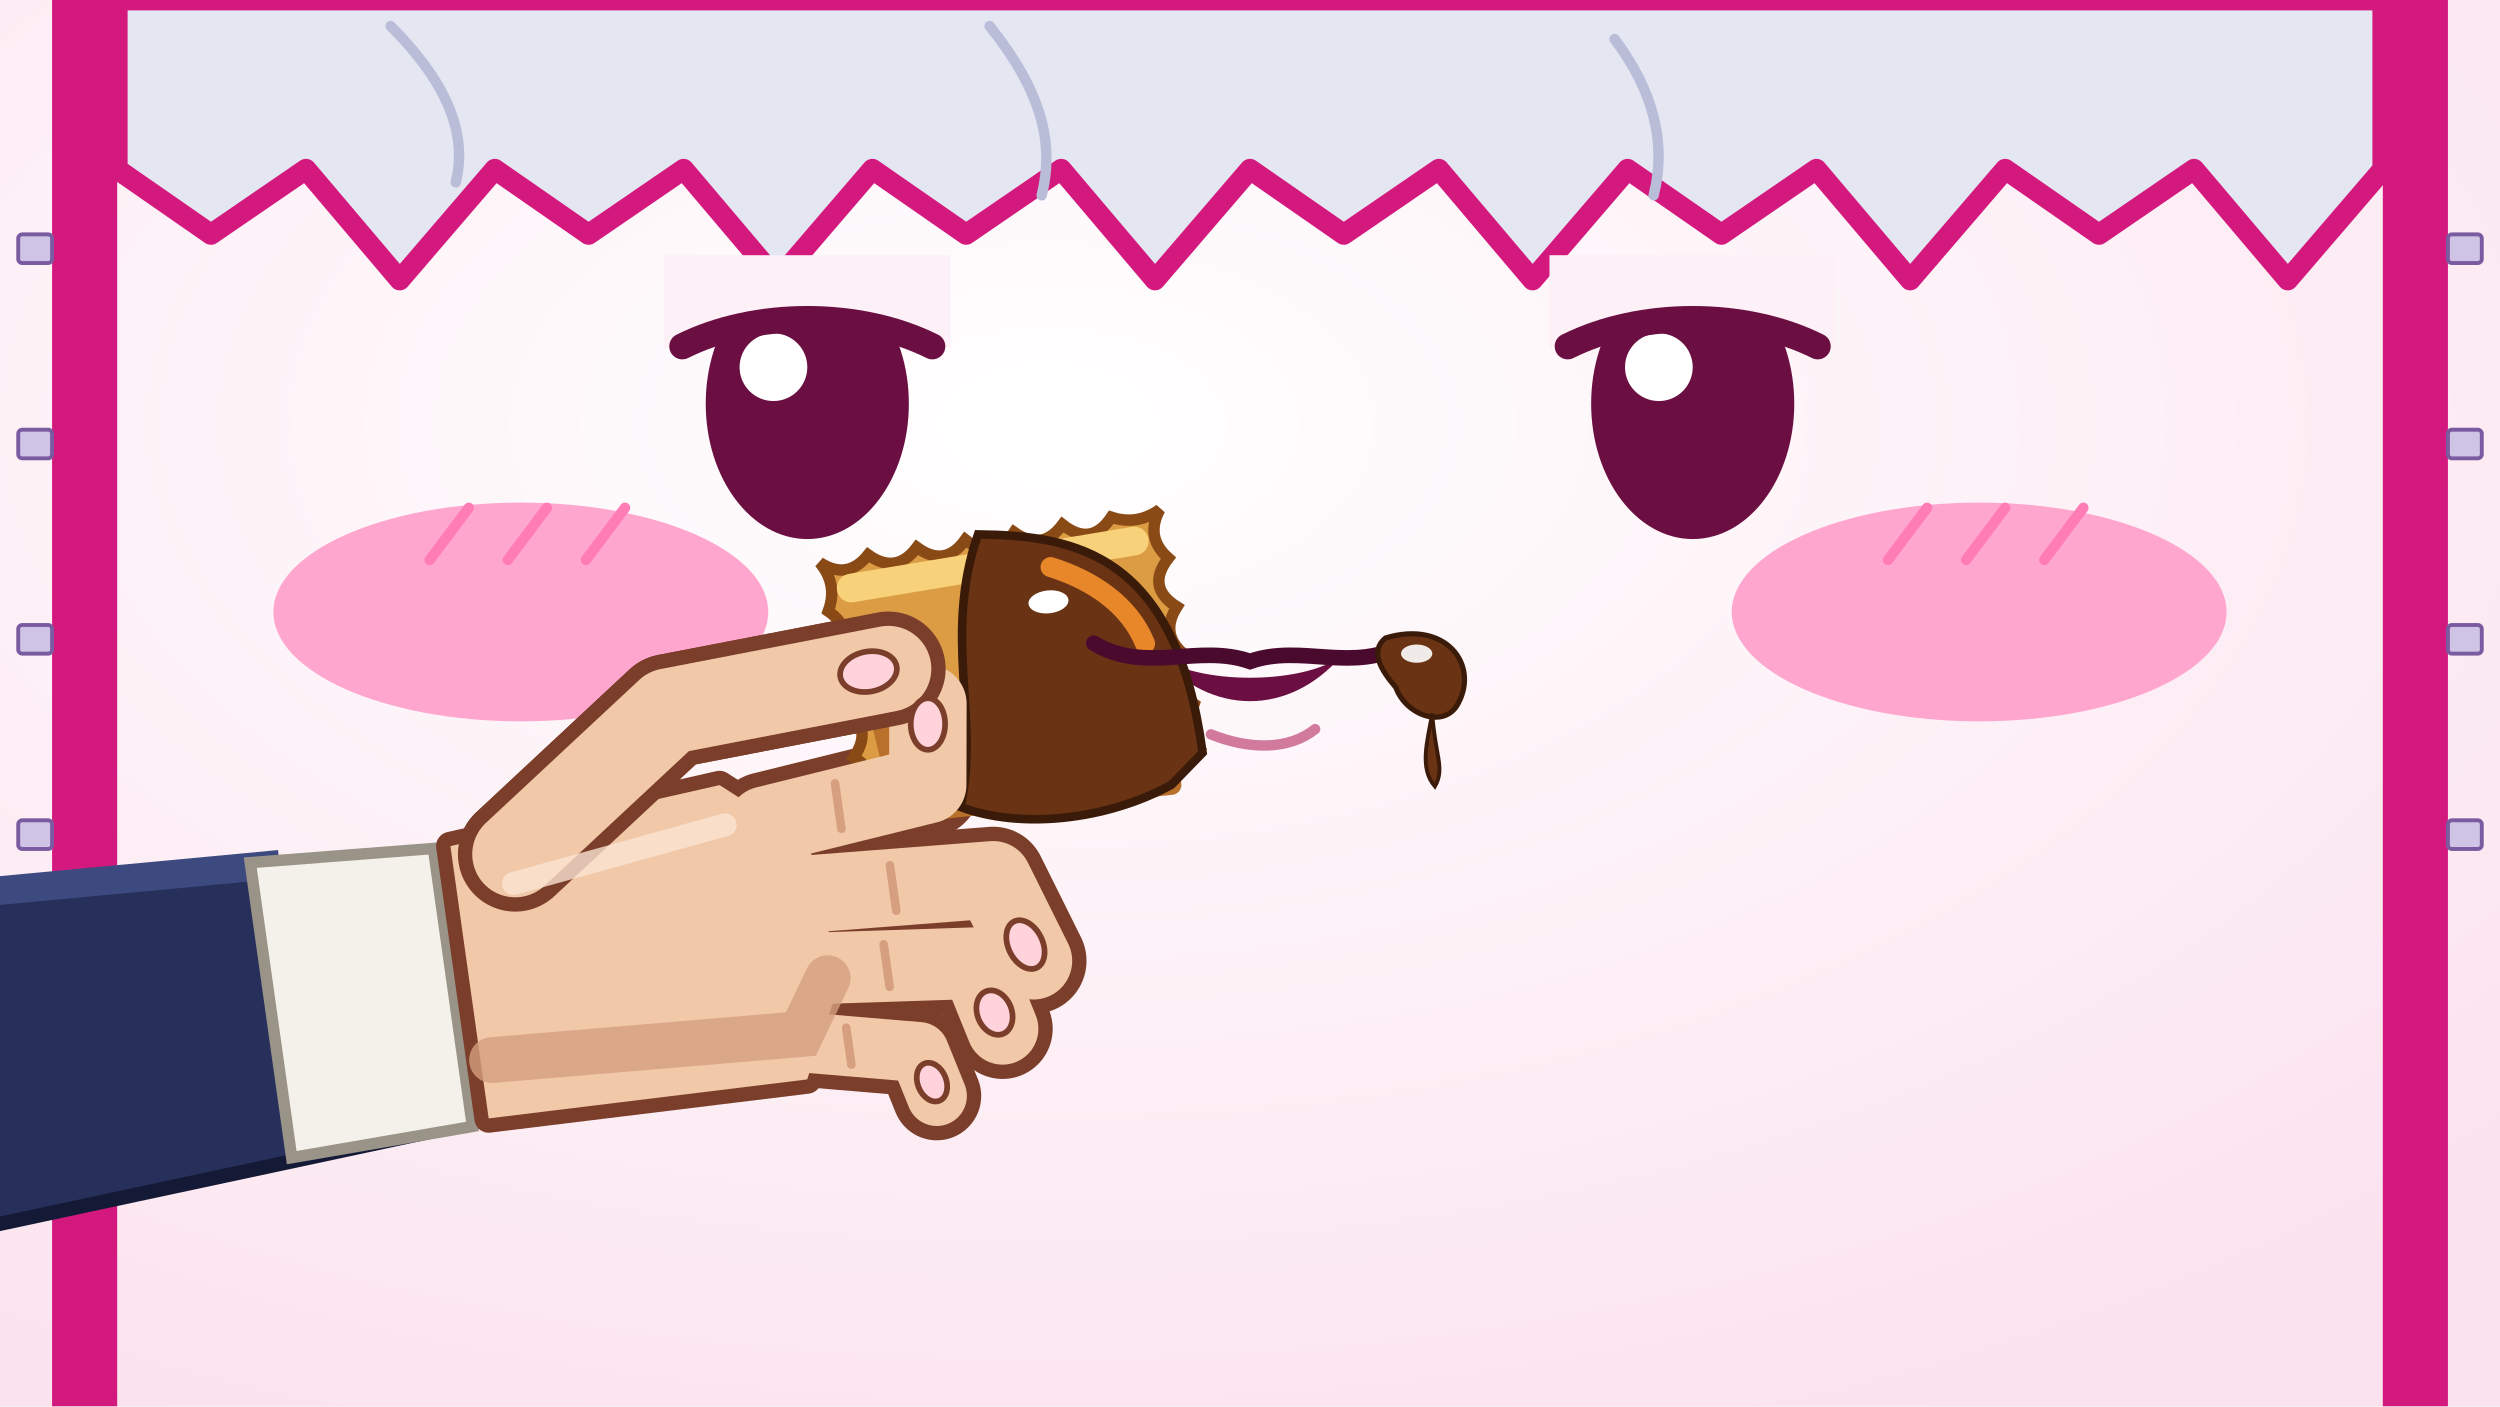
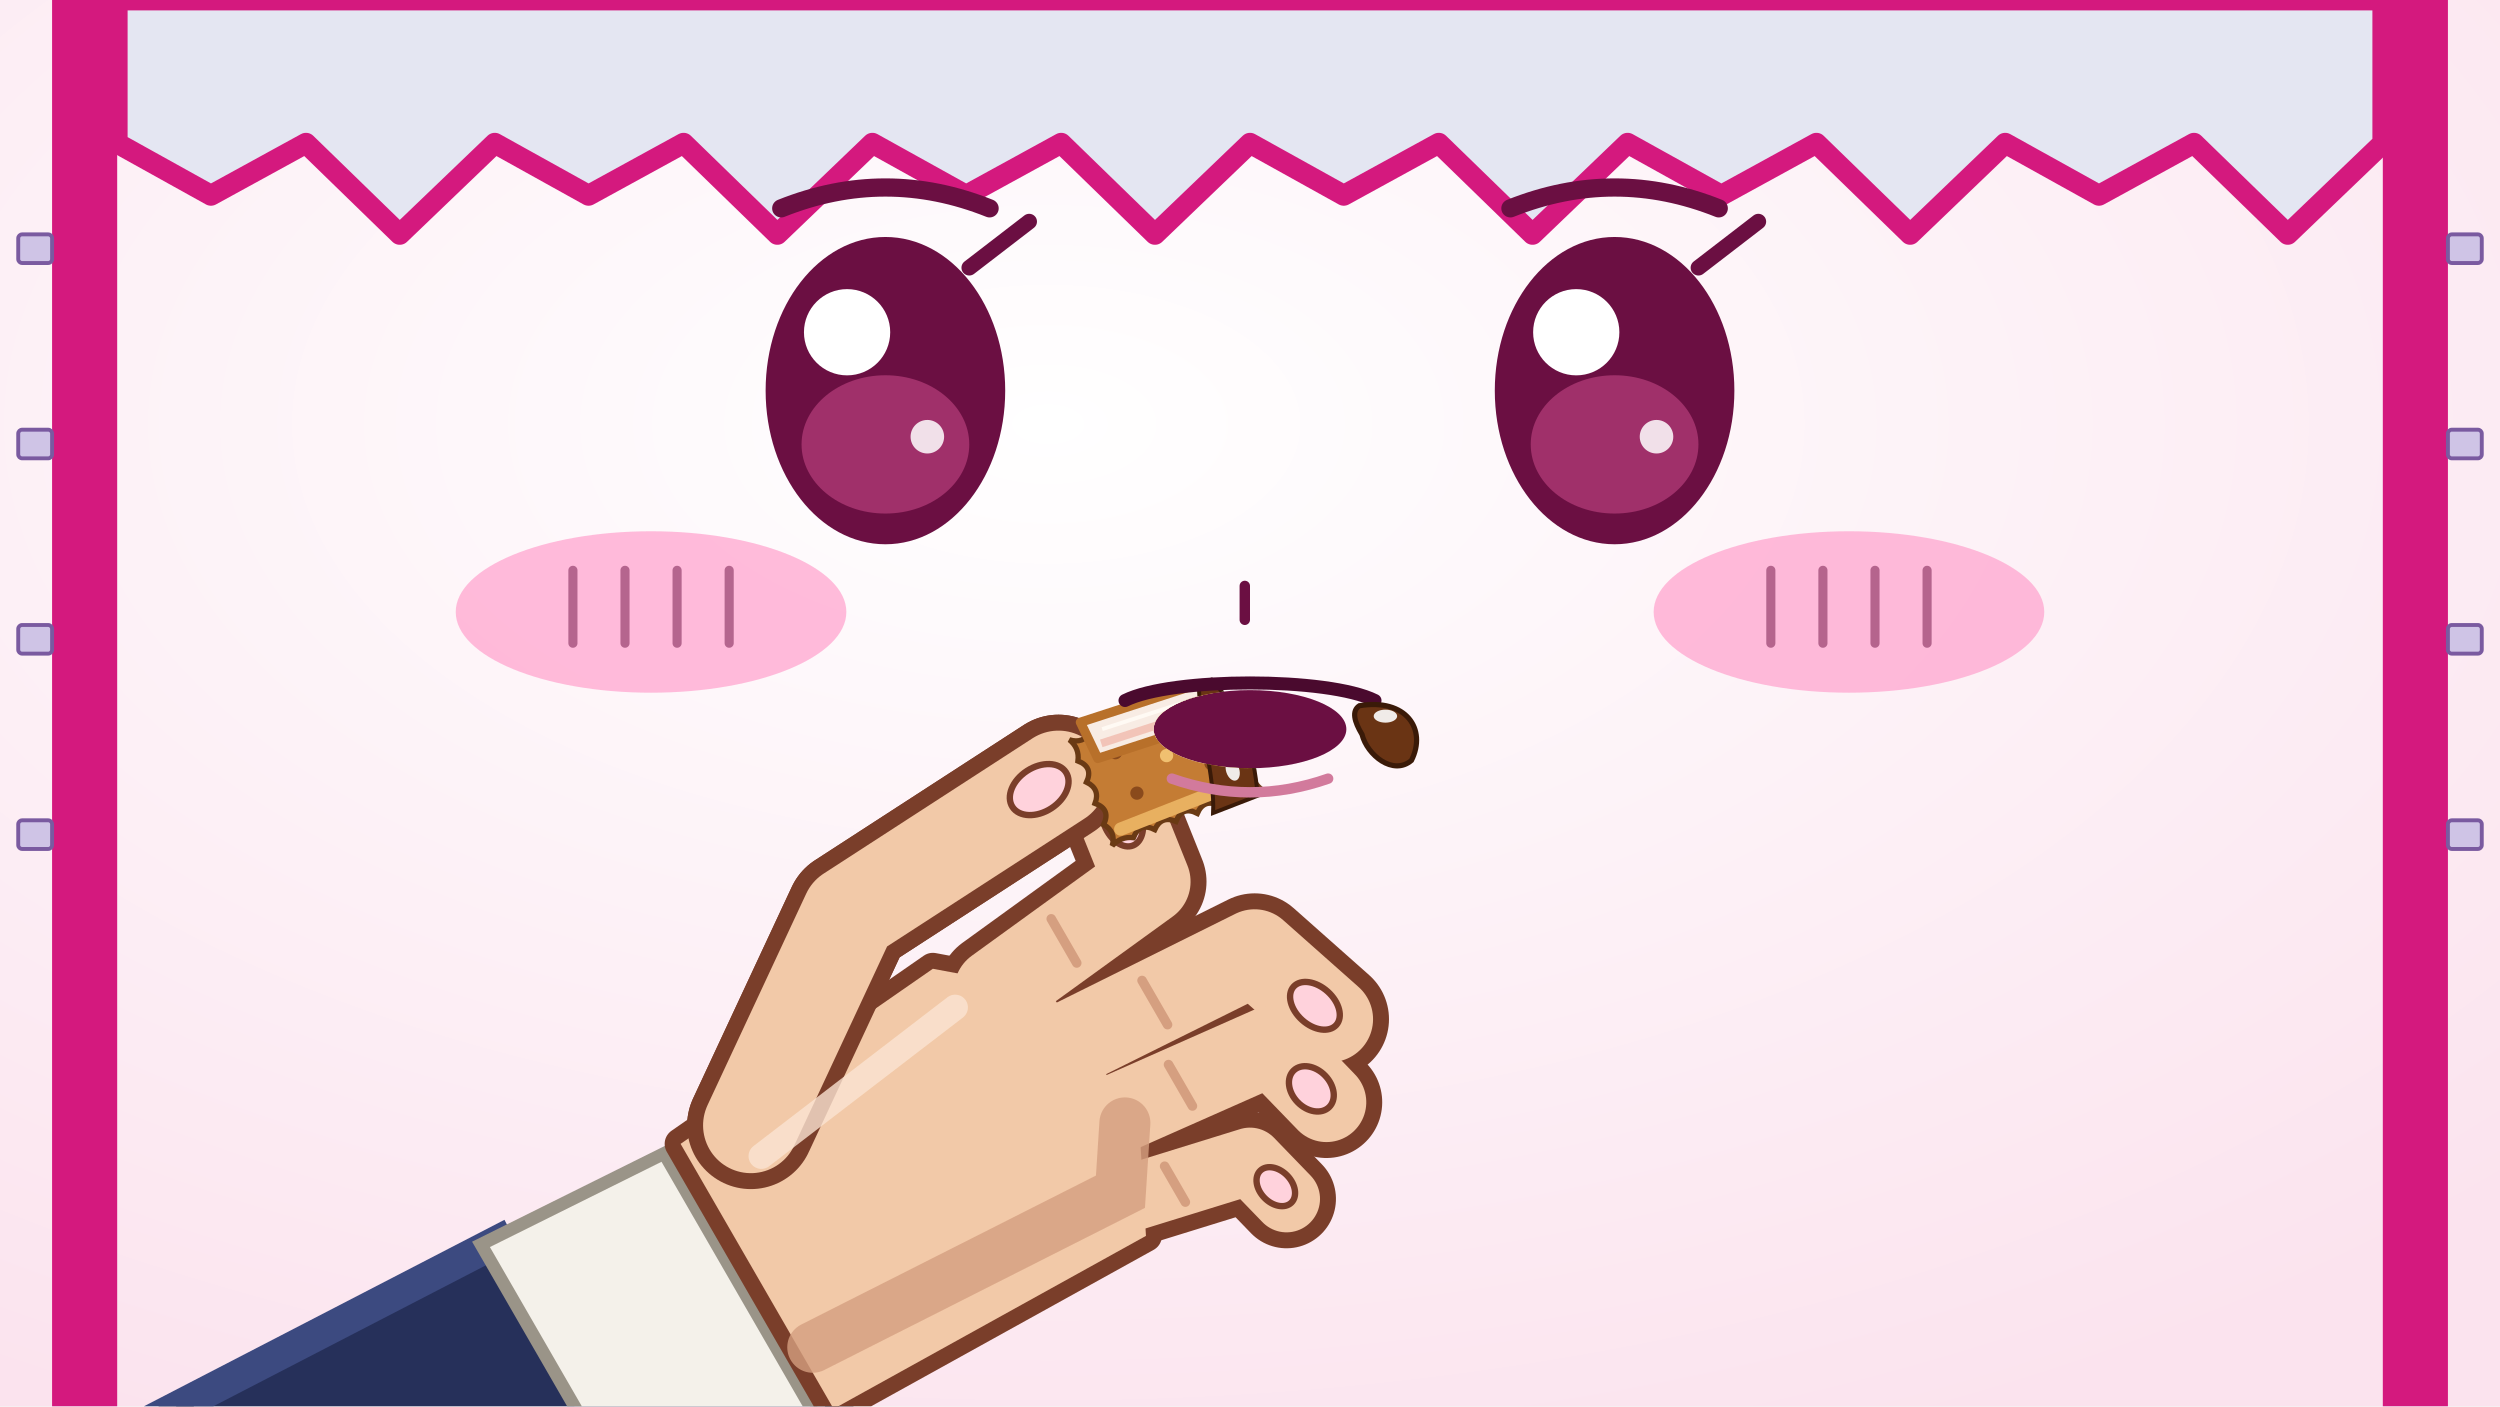
<svg xmlns="http://www.w3.org/2000/svg" viewBox="0 0 1920 1080" width="1920" height="1080">
-   <defs />
+   <defs>
+     <filter id="sil" x="-5%" y="-5%" width="110%" height="110%">
+       <feFlood flood-color="#3a1606" />
+       <feComposite operator="in" in2="SourceAlpha" />
+     </filter>
+     <filter id="tint-b">
+       <feFlood flood-color="#ffe4c8" />
+       <feBlend mode="multiply" in2="SourceGraphic" />
+       <feComposite operator="in" in2="SourceAlpha" />
+     </filter>
+     <filter id="tint-k">
+       <feFlood flood-color="#fff0da" />
+       <feBlend mode="multiply" in2="SourceGraphic" />
+       <feComposite operator="in" in2="SourceAlpha" />
+     </filter>
+   </defs>
  <rect width="1920" height="1080" fill="#fff4f9" />
  <radialGradient id="fg" cx=".42" cy=".3" r=".8">
    <stop offset="0" stop-color="#ffffff" />
    <stop offset="1" stop-color="#fbe3ee" />
  </radialGradient>
  <rect width="1920" height="1080" fill="url(#fg)" />
  <rect x="40" y="0" width="50" height="1080" fill="#d4197e" />
  <rect x="14" y="180" width="26" height="22" rx="3" fill="#cfc4e6" stroke="#7a5aa0" stroke-width="3" />
  <rect x="14" y="330" width="26" height="22" rx="3" fill="#cfc4e6" stroke="#7a5aa0" stroke-width="3" />
  <rect x="14" y="480" width="26" height="22" rx="3" fill="#cfc4e6" stroke="#7a5aa0" stroke-width="3" />
  <rect x="14" y="630" width="26" height="22" rx="3" fill="#cfc4e6" stroke="#7a5aa0" stroke-width="3" />
  <rect x="1830" y="0" width="50" height="1080" fill="#d4197e" />
  <rect x="1880" y="180" width="26" height="22" rx="3" fill="#cfc4e6" stroke="#7a5aa0" stroke-width="3" />
  <rect x="1880" y="330" width="26" height="22" rx="3" fill="#cfc4e6" stroke="#7a5aa0" stroke-width="3" />
  <rect x="1880" y="480" width="26" height="22" rx="3" fill="#cfc4e6" stroke="#7a5aa0" stroke-width="3" />
  <rect x="1880" y="630" width="26" height="22" rx="3" fill="#cfc4e6" stroke="#7a5aa0" stroke-width="3" />
-   <path d="M90 0V130L162 180L235 130L307 215L380 130L452 180L525 130L597 215L670 130L742 180L815 130L887 215L960 130L1032 180L1105 130L1177 215L1250 130L1322 180L1395 130L1467 215L1540 130L1612 180L1685 130L1757 215L1830 130V0z" fill="#e4e6f2" stroke="#d4197e" stroke-width="16" stroke-linejoin="round" />
-   <path d="M300 20C340 60 360 100 350 140M760 20C800 70 810 110 800 150M1240 30C1270 70 1280 110 1270 150" stroke="#b9bdd8" stroke-width="8" fill="none" stroke-linecap="round" />
-   <ellipse cx="620" cy="310" rx="78" ry="104" fill="#6b0f42" />
-   <ellipse cx="594" cy="282" rx="26" ry="26" fill="#ffffff" />
-   <path d="M510 196H730V268C680 242 560 242 510 268z" fill="#fdf0f6" />
-   <path d="M524 266C580 238 660 238 716 266" stroke="#6b0f42" stroke-width="20" fill="none" stroke-linecap="round" />
-   <ellipse cx="1300" cy="310" rx="78" ry="104" fill="#6b0f42" />
-   <ellipse cx="1274" cy="282" rx="26" ry="26" fill="#ffffff" />
-   <path d="M1190 196H1410V268C1360 242 1240 242 1190 268z" fill="#fdf0f6" />
-   <path d="M1204 266C1260 238 1340 238 1396 266" stroke="#6b0f42" stroke-width="20" fill="none" stroke-linecap="round" />
-   <ellipse cx="400" cy="470" rx="190" ry="84" fill="#ffa6cf" />
-   <ellipse cx="1520" cy="470" rx="190" ry="84" fill="#ffa6cf" />
-   <path d="M330 430l30 -40M390 430l30 -40M450 430l30 -40M1450 430l30 -40M1510 430l30 -40M1570 430l30 -40" stroke="#ff7cb4" stroke-width="8" stroke-linecap="round" />
-   <path d="M890 504C930 550 990 550 1030 504C1000 526 920 526 890 504z" fill="#6b0f42" />
-   <g transform="translate(360 750) rotate(-8) scale(2.2 2.2)">
-     <path d="M4 -44L-1400 -120L-1400 150L4 50z" fill="#26305a" stroke="#141a36" stroke-width="5" />
-     <path d="M-60 -48L-1400 -110" stroke="#3c4a80" stroke-width="10" />
-     <path d="M-6 -46L-70 -50L-70 54L-6 52z" fill="#f4f1ea" stroke="#9a9488" stroke-width="4" />
-     <path d="M0 -46L96 -54L124 -30L128 20L112 52L0 50z" fill="#7a3e2a" stroke="#7a3e2a" stroke-width="10" stroke-linejoin="round" />
-     <path d="M22 -40L82 -82L160 -86" stroke="#7a3e2a" stroke-width="40" fill="none" stroke-linecap="round" stroke-linejoin="round" />
-     <path d="M110 -38L168 -44L172 -72" stroke="#7a3e2a" stroke-width="37" fill="none" stroke-linecap="round" stroke-linejoin="round" />
-     <path d="M122 -12L186 -8L196 22" stroke="#7a3e2a" stroke-width="37" fill="none" stroke-linecap="round" stroke-linejoin="round" />
-     <path d="M120 14L176 20L182 44" stroke="#7a3e2a" stroke-width="35" fill="none" stroke-linecap="round" stroke-linejoin="round" />
-     <path d="M108 38L152 48L156 64" stroke="#7a3e2a" stroke-width="31" fill="none" stroke-linecap="round" stroke-linejoin="round" />
-     <g transform="translate(200 -84) rotate(2)">
-       <path d="M-60.0 -40.0Q-51.0 -32.7 -42.9 -40.9Q-33.9 -32.9 -25.7 -41.7Q-16.7 -33.5 -8.6 -42.6Q0.5 -33.5 8.6 -43.4Q17.6 -35.5 25.7 -44.3Q34.8 -35.4 42.9 -45.1Q51.6 -41.2 60.0 -46.0Q53.8 -36.9 61.2 -28.8Q52.3 -19.5 62.4 -11.6Q55.2 -2.5 63.6 5.6Q55.0 14.8 64.8 22.8Q60.6 31.7 66.0 40.0Q57.1 33.6 48.9 40.9Q40.0 35.7 31.7 41.7Q22.8 34.9 14.6 42.6Q5.6 35.6 -2.6 43.4Q-11.4 39.6 -19.7 44.3Q-28.6 39.3 -36.9 45.1Q-45.7 39.8 -54.0 46.0Q-45.3 36.8 -55.2 28.8Q-47.3 19.6 -56.4 11.6Q-51.9 2.6 -57.6 -5.6Q-49.6 -14.8 -58.8 -22.8Q-54.4 -31.7 -60.0 -40.0z" fill="#dc9c44" stroke="#8a4a16" stroke-width="4" />
-       <path d="M-50 -30L50 -36" stroke="#f7d27a" stroke-width="10" stroke-linecap="round" />
-       <circle cx="-30" cy="-10" r="5" fill="#a8641e" />
-       <circle cx="0" cy="6" r="5" fill="#f3c66e" />
-       <circle cx="30" cy="-14" r="5" fill="#a8641e" />
-       <circle cx="-10" cy="26" r="5" fill="#f3c66e" />
-       <circle cx="36" cy="20" r="5" fill="#a8641e" />
-       <path d="M-44 20H50L54 50H-40z" fill="#f4b8b0" stroke="#b8702a" stroke-width="7" stroke-linejoin="round" />
-       <path d="M-30 34H40" stroke="#fbe2d6" stroke-width="4" />
-       <path d="M-4 -44C30 -40 64 -30 66 40L54 50C30 60 0 60 -20 50C-10 20 -20 -10 -4 -44z" fill="#6a3414" stroke="#3a1a08" stroke-width="3" />
-       <path d="M20 -30c14 6 26 16 30 30" stroke="#e8862a" stroke-width="7" fill="none" stroke-linecap="round" />
-       <ellipse cx="18" cy="-18" rx="7" ry="4" fill="#ffffff" />
+   <path d="M90 0V110L162 150L235 110L307 180L380 110L452 150L525 110L597 180L670 110L742 150L815 110L887 180L960 110L1032 150L1105 110L1177 180L1250 110L1322 150L1395 110L1467 180L1540 110L1612 150L1685 110L1757 180L1830 110V0z" fill="#e4e6f2" stroke="#d4197e" stroke-width="16" stroke-linejoin="round" />
+   <ellipse cx="500" cy="470" rx="150" ry="62" fill="#ffa6cf" opacity=".75" />
+   <path d="M440 438v56" stroke="#6b0f42" stroke-width="7" stroke-linecap="round" opacity=".5" />
+   <path d="M480 438v56" stroke="#6b0f42" stroke-width="7" stroke-linecap="round" opacity=".5" />
+   <path d="M520 438v56" stroke="#6b0f42" stroke-width="7" stroke-linecap="round" opacity=".5" />
+   <path d="M560 438v56" stroke="#6b0f42" stroke-width="7" stroke-linecap="round" opacity=".5" />
+   <ellipse cx="1420" cy="470" rx="150" ry="62" fill="#ffa6cf" opacity=".75" />
+   <path d="M1360 438v56" stroke="#6b0f42" stroke-width="7" stroke-linecap="round" opacity=".5" />
+   <path d="M1400 438v56" stroke="#6b0f42" stroke-width="7" stroke-linecap="round" opacity=".5" />
+   <path d="M1440 438v56" stroke="#6b0f42" stroke-width="7" stroke-linecap="round" opacity=".5" />
+   <path d="M1480 438v56" stroke="#6b0f42" stroke-width="7" stroke-linecap="round" opacity=".5" />
+   <ellipse cx="680" cy="300" rx="92" ry="118" fill="#6b0f42" />
+   <ellipse cx="680" cy="341.3" rx="64.4" ry="53.1" fill="#a0306a" />
+   <ellipse cx="650.56" cy="255.16" rx="33.12" ry="33.12" fill="#ffffff" />
+   <ellipse cx="712.2" cy="335.4" rx="12.88" ry="12.88" fill="#ffffff" opacity=".85" />
+   <path d="M744.4 205.6l46.0 -35.4" stroke="#6b0f42" stroke-width="12" stroke-linecap="round" />
+   <path d="M600 160Q680 128 760 160" stroke="#6b0f42" stroke-width="14" fill="none" stroke-linecap="round" />
+   <ellipse cx="1240" cy="300" rx="92" ry="118" fill="#6b0f42" />
+   <ellipse cx="1240" cy="341.3" rx="64.4" ry="53.1" fill="#a0306a" />
+   <ellipse cx="1210.56" cy="255.16" rx="33.12" ry="33.12" fill="#ffffff" />
+   <ellipse cx="1272.2" cy="335.4" rx="12.88" ry="12.88" fill="#ffffff" opacity=".85" />
+   <path d="M1304.4 205.6l46.0 -35.4" stroke="#6b0f42" stroke-width="12" stroke-linecap="round" />
+   <path d="M1160 160Q1240 128 1320 160" stroke="#6b0f42" stroke-width="14" fill="none" stroke-linecap="round" />
+   <path d="M956 450v26" stroke="#6b0f42" stroke-width="8" stroke-linecap="round" />
+   <ellipse cx="960" cy="560" rx="74" ry="30" fill="#6b0f42" />
+   <clipPath id="lips">
+     <path d="M0 0H1920V1080H0z M886 560a74 30 0 1 0 148 0a74 30 0 1 0 -148 0z" clip-rule="evenodd" />
+   </clipPath>
+   <g clip-path="url(#lips)">
+     <g transform="translate(579 976) rotate(-30) scale(2.448 2.448)">
+       <path d="M4 -44L-1400 -120L-1400 150L4 50z" fill="#26305a" stroke="#141a36" stroke-width="5" />
+       <path d="M-60 -48L-1400 -110" stroke="#3c4a80" stroke-width="10" />
+       <path d="M-6 -46L-70 -50L-70 54L-6 52z" fill="#f4f1ea" stroke="#9a9488" stroke-width="4" />
+       <path d="M0 -46L96 -54L124 -30L128 20L112 52L0 50z" fill="#7a3e2a" stroke="#7a3e2a" stroke-width="10" stroke-linejoin="round" />
+       <path d="M22 -40L82 -82L160 -86" stroke="#7a3e2a" stroke-width="40" fill="none" stroke-linecap="round" stroke-linejoin="round" />
+       <path d="M110 -38L168 -44L172 -72" stroke="#7a3e2a" stroke-width="37" fill="none" stroke-linecap="round" stroke-linejoin="round" />
+       <path d="M122 -12L186 -8L196 22" stroke="#7a3e2a" stroke-width="37" fill="none" stroke-linecap="round" stroke-linejoin="round" />
+       <path d="M120 14L176 20L182 44" stroke="#7a3e2a" stroke-width="35" fill="none" stroke-linecap="round" stroke-linejoin="round" />
+       <path d="M108 38L152 48L156 64" stroke="#7a3e2a" stroke-width="31" fill="none" stroke-linecap="round" stroke-linejoin="round" />
+       <path d="M0 -46L96 -54L124 -30L128 20L112 52L0 50z" fill="#f2c9a8" />
+       <path d="M110 -38L168 -44L172 -72" stroke="#f2c9a8" stroke-width="27" fill="none" stroke-linecap="round" stroke-linejoin="round" />
+       <path d="M122 -12L186 -8L196 22" stroke="#f2c9a8" stroke-width="27" fill="none" stroke-linecap="round" stroke-linejoin="round" />
+       <path d="M120 14L176 20L182 44" stroke="#f2c9a8" stroke-width="25" fill="none" stroke-linecap="round" stroke-linejoin="round" />
+       <path d="M108 38L152 48L156 64" stroke="#f2c9a8" stroke-width="21" fill="none" stroke-linecap="round" stroke-linejoin="round" />
+       <path d="M22 -40L82 -82L160 -86" stroke="#7a3e2a" stroke-width="40" fill="none" stroke-linecap="round" stroke-linejoin="round" />
+       <path d="M22 -40L82 -82L160 -86" stroke="#f2c9a8" stroke-width="30" fill="none" stroke-linecap="round" stroke-linejoin="round" />
+       <path d="M4 30L112 36L124 18" stroke="#d59f80" stroke-width="16" fill="none" stroke-linecap="round" opacity=".8" />
+       <path d="M20 -30L96 -40" stroke="#fbe4d2" stroke-width="8" fill="none" stroke-linecap="round" opacity=".8" />
+       <path d="M136 -49l0 16" stroke="#d59f80" stroke-width="3" stroke-linecap="round" />
+       <path d="M151 -18l0 16" stroke="#d59f80" stroke-width="3" stroke-linecap="round" />
+       <path d="M145 9l0 15" stroke="#d59f80" stroke-width="3" stroke-linecap="round" />
+       <path d="M128 36l0 13" stroke="#d59f80" stroke-width="3" stroke-linecap="round" />
+       <ellipse cx="153" cy="-86" rx="10" ry="7" transform="rotate(-3 153 -86)" fill="#ffd2dc" stroke="#7a3e2a" stroke-width="2" />
+       <ellipse cx="171" cy="-65" rx="9" ry="6" transform="rotate(-82 171 -65)" fill="#ffd2dc" stroke="#7a3e2a" stroke-width="2" />
+       <ellipse cx="194" cy="16" rx="9" ry="6" transform="rotate(72 194 16)" fill="#ffd2dc" stroke="#7a3e2a" stroke-width="2" />
+       <ellipse cx="180" cy="38" rx="8" ry="6" transform="rotate(76 180 38)" fill="#ffd2dc" stroke="#7a3e2a" stroke-width="2" />
+       <ellipse cx="155" cy="59" rx="7" ry="5" transform="rotate(76 155 59)" fill="#ffd2dc" stroke="#7a3e2a" stroke-width="2" />
    </g>
-     <path d="M0 -46L96 -54L124 -30L128 20L112 52L0 50z" fill="#f2c9a8" />
-     <path d="M110 -38L168 -44L172 -72" stroke="#f2c9a8" stroke-width="27" fill="none" stroke-linecap="round" stroke-linejoin="round" />
-     <path d="M122 -12L186 -8L196 22" stroke="#f2c9a8" stroke-width="27" fill="none" stroke-linecap="round" stroke-linejoin="round" />
-     <path d="M120 14L176 20L182 44" stroke="#f2c9a8" stroke-width="25" fill="none" stroke-linecap="round" stroke-linejoin="round" />
-     <path d="M108 38L152 48L156 64" stroke="#f2c9a8" stroke-width="21" fill="none" stroke-linecap="round" stroke-linejoin="round" />
-     <path d="M22 -40L82 -82L160 -86" stroke="#7a3e2a" stroke-width="40" fill="none" stroke-linecap="round" stroke-linejoin="round" />
-     <path d="M22 -40L82 -82L160 -86" stroke="#f2c9a8" stroke-width="30" fill="none" stroke-linecap="round" stroke-linejoin="round" />
-     <path d="M4 30L112 36L124 18" stroke="#d59f80" stroke-width="16" fill="none" stroke-linecap="round" opacity=".8" />
-     <path d="M20 -30L96 -40" stroke="#fbe4d2" stroke-width="8" fill="none" stroke-linecap="round" opacity=".8" />
-     <path d="M136 -49l0 16" stroke="#d59f80" stroke-width="3" stroke-linecap="round" />
-     <path d="M151 -18l0 16" stroke="#d59f80" stroke-width="3" stroke-linecap="round" />
-     <path d="M145 9l0 15" stroke="#d59f80" stroke-width="3" stroke-linecap="round" />
-     <path d="M128 36l0 13" stroke="#d59f80" stroke-width="3" stroke-linecap="round" />
-     <ellipse cx="153" cy="-86" rx="10" ry="7" transform="rotate(-3 153 -86)" fill="#ffd2dc" stroke="#7a3e2a" stroke-width="2" />
-     <ellipse cx="171" cy="-65" rx="9" ry="6" transform="rotate(-82 171 -65)" fill="#ffd2dc" stroke="#7a3e2a" stroke-width="2" />
-     <ellipse cx="194" cy="16" rx="9" ry="6" transform="rotate(72 194 16)" fill="#ffd2dc" stroke="#7a3e2a" stroke-width="2" />
-     <ellipse cx="180" cy="38" rx="8" ry="6" transform="rotate(76 180 38)" fill="#ffd2dc" stroke="#7a3e2a" stroke-width="2" />
-     <ellipse cx="155" cy="59" rx="7" ry="5" transform="rotate(76 155 59)" fill="#ffd2dc" stroke="#7a3e2a" stroke-width="2" />
+     <g transform="translate(579 976) rotate(-30) scale(2.448 2.448)">
+       <g transform="translate(168 -78) rotate(-168) scale(0.6934172) translate(-36 0)">
+         <g transform="scale(.6)">
+           <path d="M-60.0 -40.0Q-51.0 -32.7 -42.9 -40.9Q-33.9 -32.9 -25.7 -41.7Q-16.7 -33.5 -8.6 -42.6Q0.5 -33.5 8.6 -43.4Q17.6 -35.5 25.7 -44.3Q34.8 -35.4 42.9 -45.1Q51.6 -41.2 60.0 -46.0Q53.8 -36.9 61.2 -28.8Q52.3 -19.5 62.4 -11.6Q55.2 -2.5 63.6 5.6Q55.0 14.8 64.8 22.8Q60.6 31.7 66.0 40.0Q57.1 33.6 48.9 40.9Q40.0 35.7 31.7 41.7Q22.8 34.9 14.6 42.6Q5.6 35.6 -2.6 43.4Q-11.4 39.6 -19.7 44.3Q-28.6 39.3 -36.9 45.1Q-45.7 39.8 -54.0 46.0Q-45.3 36.8 -55.2 28.8Q-47.3 19.6 -56.4 11.6Q-51.9 2.6 -57.6 -5.6Q-49.6 -14.8 -58.8 -22.8Q-54.4 -31.7 -60.0 -40.0z" fill="#c47c34" stroke="#6a3a14" stroke-width="4" />
+           <path d="M-50 -30L50 -36" stroke="#e8b060" stroke-width="10" stroke-linecap="round" />
+           <circle cx="-30" cy="-10" r="5" fill="#8a4a1c" />
+           <circle cx="0" cy="6" r="5" fill="#f0c070" />
+           <circle cx="30" cy="-14" r="5" fill="#8a4a1c" />
+           <circle cx="-10" cy="26" r="5" fill="#f0c070" />
+           <circle cx="36" cy="20" r="5" fill="#8a4a1c" />
+           <path d="M-44 20H50L54 50H-40z" fill="#f8ece4" stroke="#b8702a" stroke-width="7" stroke-linejoin="round" />
+           <path d="M-36 30H44" stroke="#f2c4b8" stroke-width="6" />
+           <path d="M-30 40H40" stroke="#fffaf4" stroke-width="3" />
+           <path d="M-56 -44C-64 -10 -64 20 -50 50L-40 50C-30 20 -30 -20 -20 -46z" fill="#6a3414" stroke="#3a1a08" stroke-width="3" />
+           <ellipse cx="-44" cy="-20" rx="5" ry="8" fill="#ffffff" opacity=".9" />
+         </g>
+       </g>
+     </g>
  </g>
-   <path d="M840 494C880 518 920 494 960 508C1000 494 1040 518 1080 494" stroke="#4a0a2e" stroke-width="12" fill="none" stroke-linecap="round" />
-   <path d="M930 564C960 576 990 576 1010 560" stroke="#d27a9c" stroke-width="8" fill="none" stroke-linecap="round" />
-   <path d="M1064 490C1110 476 1136 510 1120 540C1110 560 1080 550 1072 528C1060 514 1052 500 1064 490z" fill="#6a3414" stroke="#3a1a08" stroke-width="4" />
-   <ellipse cx="1088" cy="502" rx="12" ry="7" fill="#ffffff" opacity=".9" />
-   <path d="M1100 548C1102 580 1110 590 1102 604C1090 590 1096 570 1100 548z" fill="#6a3414" stroke="#3a1a08" stroke-width="3" />
+   <path d="M864 538C900 520 1020 520 1056 538" stroke="#4a0a2e" stroke-width="10" fill="none" stroke-linecap="round" />
+   <path d="M900 598C940 612 980 612 1020 598" stroke="#d27a9c" stroke-width="8" fill="none" stroke-linecap="round" />
+   <path d="M1044 542C1080 536 1096 560 1084 584C1070 596 1050 580 1046 564C1040 554 1038 546 1044 542z" fill="#6a3414" stroke="#3a1a08" stroke-width="4" />
+   <ellipse cx="1064" cy="550" rx="9" ry="5" fill="#ffffff" opacity=".9" />
</svg>
